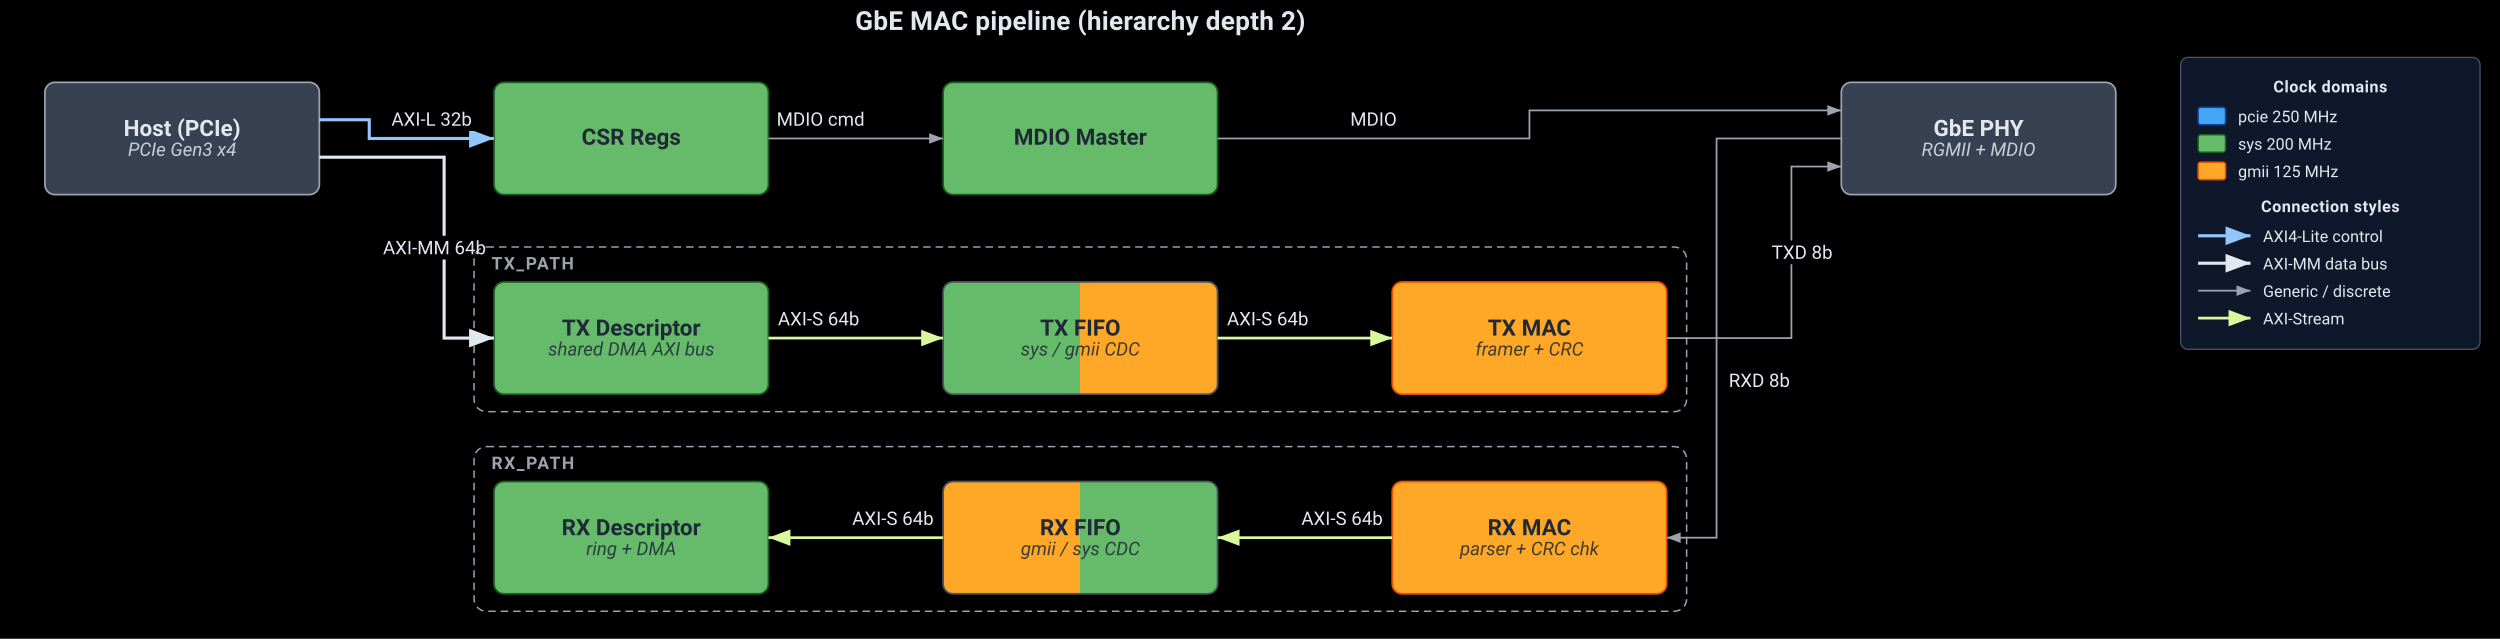
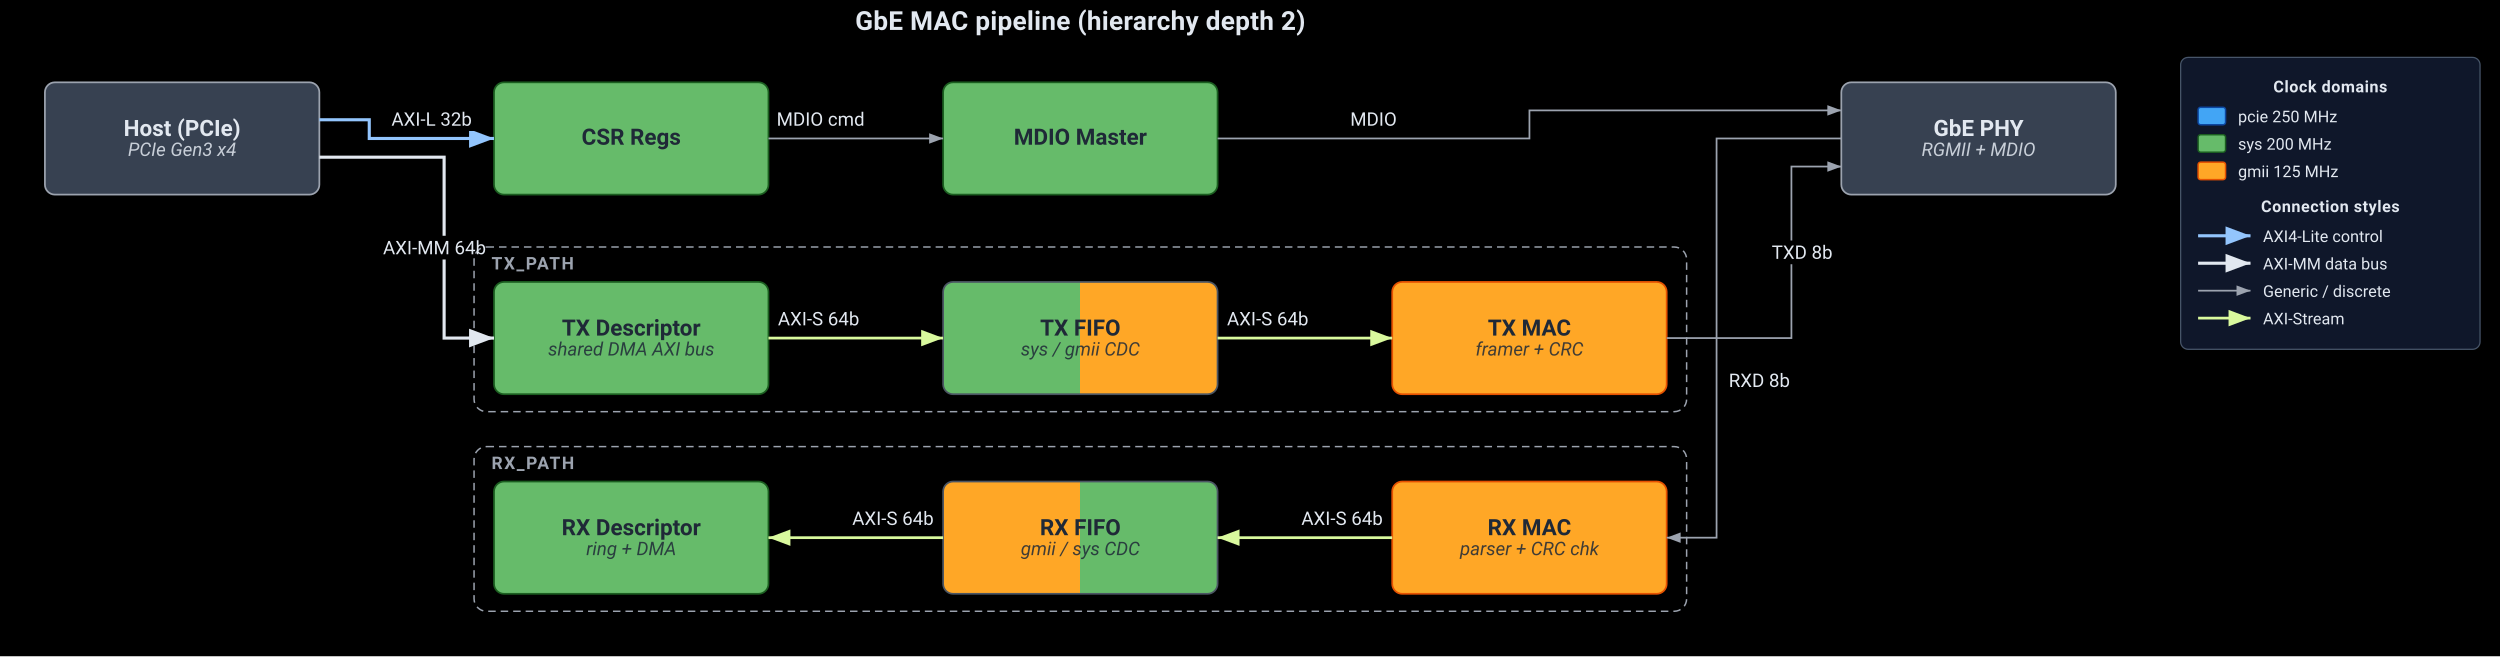
- <svg xmlns="http://www.w3.org/2000/svg" width="2004" height="512" viewBox="0 0 2004 512" font-family="ui-sans-serif, system-ui, -apple-system, 'Segoe UI', Roboto, 'Helvetica Neue', Arial, sans-serif" style="background:#000000">
+ <svg xmlns="http://www.w3.org/2000/svg" width="2004" height="526" viewBox="0 0 2004 526" font-family="ui-sans-serif, system-ui, -apple-system, 'Segoe UI', Roboto, 'Helvetica Neue', Arial, sans-serif" style="background:#000000">
  <defs>
    <marker id="ah-solid" markerWidth="9" markerHeight="9" refX="8" refY="3" orient="auto">
      <path d="M0,0 L0,6 L8,3 z" fill="#e2e8f0" />
    </marker>
    <marker id="ah-thin" markerWidth="9" markerHeight="9" refX="8" refY="3" orient="auto">
      <path d="M0,0 L0,6 L8,3 z" fill="#9ca3af" />
    </marker>
    <marker id="ah-stream" markerWidth="9" markerHeight="9" refX="8" refY="3" orient="auto">
      <path d="M0,0 L0,6 L8,3 z" fill="#d9f99d" />
    </marker>
    <marker id="ah-axil" markerWidth="9" markerHeight="9" refX="8" refY="3" orient="auto">
      <path d="M0,0 L0,6 L8,3 z" fill="#93c5fd" />
    </marker>
    <marker id="ah-tilelink" markerWidth="9" markerHeight="9" refX="8" refY="3" orient="auto">
      <path d="M0,0 L0,6 L8,3 z" fill="#5eead4" />
    </marker>
    <marker id="ah-cdc" markerWidth="9" markerHeight="9" refX="8" refY="3" orient="auto">
      <path d="M0,0 L0,6 L8,3 z" fill="#d8b4fe" />
    </marker>
    <marker id="ah-open" markerWidth="9" markerHeight="9" refX="8" refY="3" orient="auto">
      <path d="M0.5,0.5 L0.5,5.5 L8,3 z" fill="#000000" stroke="#e2e8f0" stroke-width="1" />
    </marker>
    <linearGradient id="grad-tx_fifo" x1="0%" y1="0%" x2="100%" y2="0%">
      <stop offset="50%" stop-color="#66BB6A" />
      <stop offset="50%" stop-color="#FFA726" />
    </linearGradient>
    <linearGradient id="grad-rx_fifo" x1="0%" y1="0%" x2="100%" y2="0%">
      <stop offset="50%" stop-color="#FFA726" />
      <stop offset="50%" stop-color="#66BB6A" />
    </linearGradient>
  </defs>
-   <rect width="2004" height="512" fill="#000000" id="_canvas_bg" />
+   <rect width="2004" height="526" fill="#000000" id="_canvas_bg" />
  <text x="866.0" y="24" text-anchor="middle" font-size="21" font-weight="600" fill="#e2e8f0" letter-spacing="0.2">GbE MAC pipeline (hierarchy depth 2)</text>
  <rect id="group_tx_path" x="380" y="198" width="972" height="132" fill="none" stroke="#9ca3af" stroke-width="1.2" stroke-dasharray="6,4" rx="10" />
  <text x="394" y="216" font-size="14" font-weight="700" letter-spacing="1.2" fill="#9ca3af">TX_PATH</text>
  <rect id="group_rx_path" x="380" y="358" width="972" height="132" fill="none" stroke="#9ca3af" stroke-width="1.2" stroke-dasharray="6,4" rx="10" />
  <text x="394" y="376" font-size="14" font-weight="700" letter-spacing="1.2" fill="#9ca3af">RX_PATH</text>
  <rect id="host" x="36" y="66" width="220" height="90" fill="#374151" stroke="#9ca3af" stroke-width="1.4" rx="8" />
  <text x="146" y="109" text-anchor="middle" font-size="18" font-weight="600" fill="#e2e8f0">Host (PCIe)</text>
  <text x="146" y="125" text-anchor="middle" font-size="15" font-style="italic" fill="#e2e8f0" opacity="0.85">PCIe Gen3 x4</text>
  <rect id="csr_regs" x="396" y="66" width="220" height="90" fill="#66BB6A" stroke="#1B5E20" stroke-width="1.4" rx="8" />
  <text x="506" y="116" text-anchor="middle" font-size="18" font-weight="600" fill="#1f2937">CSR Regs</text>
  <rect id="mdio_master" x="756" y="66" width="220" height="90" fill="#66BB6A" stroke="#1B5E20" stroke-width="1.4" rx="8" />
  <text x="866" y="116" text-anchor="middle" font-size="18" font-weight="600" fill="#1f2937">MDIO Master</text>
  <rect id="gmii_phy" x="1476" y="66" width="220" height="90" fill="#374151" stroke="#9ca3af" stroke-width="1.4" rx="8" />
  <text x="1586" y="109" text-anchor="middle" font-size="18" font-weight="600" fill="#e2e8f0">GbE PHY</text>
  <text x="1586" y="125" text-anchor="middle" font-size="15" font-style="italic" fill="#e2e8f0" opacity="0.85">RGMII + MDIO</text>
  <rect id="tx_desc" x="396" y="226" width="220" height="90" fill="#66BB6A" stroke="#1B5E20" stroke-width="1.4" rx="8" />
  <text x="506" y="269" text-anchor="middle" font-size="18" font-weight="600" fill="#1f2937">TX Descriptor</text>
  <text x="506" y="285" text-anchor="middle" font-size="15" font-style="italic" fill="#1f2937" opacity="0.85">shared DMA AXI bus</text>
  <rect id="tx_fifo" x="756" y="226" width="220" height="90" fill="url(#grad-tx_fifo)" stroke="#4b5563" stroke-width="1.4" rx="8" />
  <text x="866" y="269" text-anchor="middle" font-size="18" font-weight="600" fill="#1f2937">TX FIFO</text>
  <text x="866" y="285" text-anchor="middle" font-size="15" font-style="italic" fill="#1f2937" opacity="0.85">sys / gmii CDC</text>
  <rect id="tx_mac" x="1116" y="226" width="220" height="90" fill="#FFA726" stroke="#E65100" stroke-width="1.4" rx="8" />
  <text x="1226" y="269" text-anchor="middle" font-size="18" font-weight="600" fill="#1f2937">TX MAC</text>
  <text x="1226" y="285" text-anchor="middle" font-size="15" font-style="italic" fill="#1f2937" opacity="0.85">framer + CRC</text>
  <rect id="rx_desc" x="396" y="386" width="220" height="90" fill="#66BB6A" stroke="#1B5E20" stroke-width="1.4" rx="8" />
  <text x="506" y="429" text-anchor="middle" font-size="18" font-weight="600" fill="#1f2937">RX Descriptor</text>
  <text x="506" y="445" text-anchor="middle" font-size="15" font-style="italic" fill="#1f2937" opacity="0.85">ring + DMA</text>
  <rect id="rx_fifo" x="756" y="386" width="220" height="90" fill="url(#grad-rx_fifo)" stroke="#4b5563" stroke-width="1.4" rx="8" />
  <text x="866" y="429" text-anchor="middle" font-size="18" font-weight="600" fill="#1f2937">RX FIFO</text>
  <text x="866" y="445" text-anchor="middle" font-size="15" font-style="italic" fill="#1f2937" opacity="0.85">gmii / sys CDC</text>
  <rect id="rx_mac" x="1116" y="386" width="220" height="90" fill="#FFA726" stroke="#E65100" stroke-width="1.4" rx="8" />
  <text x="1226" y="429" text-anchor="middle" font-size="18" font-weight="600" fill="#1f2937">RX MAC</text>
  <text x="1226" y="445" text-anchor="middle" font-size="15" font-style="italic" fill="#1f2937" opacity="0.85">parser + CRC chk</text>
  <mask id="edge-label-clearance" maskUnits="userSpaceOnUse">
-     <rect width="2004" height="512" fill="#ffffff" />
+     <rect width="2004" height="526" fill="#ffffff" />
    <rect x="310.6" y="86.0" width="70.7" height="19.0" fill="#000000" />
    <rect x="304.6" y="189.0" width="87.4" height="19.0" fill="#000000" />
    <rect x="620.0" y="86.0" width="75.7" height="19.0" fill="#000000" />
    <rect x="1079.4" y="86.0" width="43.2" height="19.0" fill="#000000" />
    <rect x="620.0" y="246.0" width="72.4" height="19.0" fill="#000000" />
    <rect x="980.0" y="246.0" width="72.4" height="19.0" fill="#000000" />
    <rect x="1417.2" y="192.8" width="54.8" height="19.0" fill="#000000" />
    <rect x="1382.0" y="295.5" width="56.5" height="19.0" fill="#000000" />
    <rect x="1039.6" y="406.0" width="72.4" height="19.0" fill="#000000" />
    <rect x="679.6" y="406.0" width="72.4" height="19.0" fill="#000000" />
  </mask>
  <path id="edge_host_to_csr_regs" d="M 256.0,96.0 L 296.0,96.0 L 296.0,111.0 L 396.0,111.0" stroke="#93c5fd" stroke-width="2.5" fill="none" marker-end="url(#ah-axil)" mask="url(#edge-label-clearance)" />
  <path id="edge_host_to_tx_desc" d="M 256.0,126.0 L 356.0,126.0 L 356.0,271.0 L 396.0,271.0" stroke="#e2e8f0" stroke-width="2.5" fill="none" marker-end="url(#ah-solid)" mask="url(#edge-label-clearance)" />
  <path id="edge_csr_regs_to_mdio_master" d="M 616.0,111.0 L 686.0,111.0 L 756.0,111.0" stroke="#9ca3af" stroke-width="1.4" fill="none" marker-end="url(#ah-thin)" mask="url(#edge-label-clearance)" />
  <path id="edge_mdio_master_to_gmii_phy" d="M 976.0,111.0 L 1226.0,111.0 L 1226.0,88.5 L 1476.0,88.5" stroke="#9ca3af" stroke-width="1.4" fill="none" marker-end="url(#ah-thin)" mask="url(#edge-label-clearance)" />
  <path id="edge_tx_desc_to_tx_fifo" d="M 616.0,271.0 L 686.0,271.0 L 756.0,271.0" stroke="#d9f99d" stroke-width="2.2" fill="none" marker-end="url(#ah-stream)" mask="url(#edge-label-clearance)" />
  <path id="edge_tx_fifo_to_tx_mac" d="M 976.0,271.0 L 1046.0,271.0 L 1116.0,271.0" stroke="#d9f99d" stroke-width="2.2" fill="none" marker-end="url(#ah-stream)" mask="url(#edge-label-clearance)" />
  <path id="edge_tx_mac_to_gmii_phy" d="M 1336.0,271.0 L 1436.0,271.0 L 1436.0,133.5 L 1476.0,133.5" stroke="#9ca3af" stroke-width="1.4" fill="none" marker-end="url(#ah-thin)" mask="url(#edge-label-clearance)" />
  <path id="edge_gmii_phy_to_rx_mac" d="M 1476.0,111.0 L 1376.0,111.0 L 1376.0,431.0 L 1336.0,431.0" stroke="#9ca3af" stroke-width="1.4" fill="none" marker-end="url(#ah-thin)" mask="url(#edge-label-clearance)" />
  <path id="edge_rx_mac_to_rx_fifo" d="M 1116.0,431.0 L 1046.0,431.0 L 976.0,431.0" stroke="#d9f99d" stroke-width="2.2" fill="none" marker-end="url(#ah-stream)" mask="url(#edge-label-clearance)" />
  <path id="edge_rx_fifo_to_rx_desc" d="M 756.0,431.0 L 686.0,431.0 L 616.0,431.0" stroke="#d9f99d" stroke-width="2.2" fill="none" marker-end="url(#ah-stream)" mask="url(#edge-label-clearance)" />
  <text x="346.0" y="100.8" text-anchor="middle" font-size="15" fill="#e2e8f0">AXI-L 32b</text>
  <text x="348.3" y="203.8" text-anchor="middle" font-size="15" fill="#e2e8f0">AXI-MM 64b</text>
  <text x="657.8" y="100.8" text-anchor="middle" font-size="15" fill="#e2e8f0">MDIO cmd</text>
  <text x="1101.0" y="100.8" text-anchor="middle" font-size="15" fill="#e2e8f0">MDIO</text>
  <text x="656.2" y="260.8" text-anchor="middle" font-size="15" fill="#e2e8f0">AXI-S 64b</text>
  <text x="1016.2" y="260.8" text-anchor="middle" font-size="15" fill="#e2e8f0">AXI-S 64b</text>
  <text x="1444.6" y="207.5" text-anchor="middle" font-size="15" fill="#e2e8f0">TXD 8b</text>
  <text x="1410.3" y="310.2" text-anchor="middle" font-size="15" fill="#e2e8f0">RXD 8b</text>
  <text x="1075.8" y="420.8" text-anchor="middle" font-size="15" fill="#e2e8f0">AXI-S 64b</text>
  <text x="715.8" y="420.8" text-anchor="middle" font-size="15" fill="#e2e8f0">AXI-S 64b</text>
  <rect id="legend_card" x="1748" y="46" width="240" height="234" fill="#0f172a" stroke="#475569" stroke-width="1" rx="6" />
  <text x="1868" y="74" text-anchor="middle" font-size="13" font-weight="700" fill="#e2e8f0" letter-spacing="0.4">Clock domains</text>
  <rect x="1762" y="86" width="22" height="14" fill="#42A5F5" stroke="#0D47A1" stroke-width="1.2" rx="2" />
  <text x="1794" y="98" font-size="13" fill="#e2e8f0">pcie  250 MHz</text>
  <rect x="1762" y="108" width="22" height="14" fill="#66BB6A" stroke="#1B5E20" stroke-width="1.2" rx="2" />
  <text x="1794" y="120" font-size="13" fill="#e2e8f0">sys  200 MHz</text>
  <rect x="1762" y="130" width="22" height="14" fill="#FFA726" stroke="#E65100" stroke-width="1.2" rx="2" />
  <text x="1794" y="142" font-size="13" fill="#e2e8f0">gmii  125 MHz</text>
  <text x="1868" y="170" text-anchor="middle" font-size="13" font-weight="700" fill="#e2e8f0" letter-spacing="0.4">Connection styles</text>
  <path id="legend-arrow-axi-lite" d="M 1762,189.0 L 1804,189.0" stroke="#93c5fd" stroke-width="2.5" fill="none" marker-end="url(#ah-axil)" />
  <text x="1814" y="194" font-size="13" fill="#e2e8f0">AXI4-Lite control</text>
  <path id="legend-arrow-axi-mm" d="M 1762,211.0 L 1804,211.0" stroke="#e2e8f0" stroke-width="2.5" fill="none" marker-end="url(#ah-solid)" />
  <text x="1814" y="216" font-size="13" fill="#e2e8f0">AXI-MM data bus</text>
  <path id="legend-arrow-generic" d="M 1762,233.0 L 1804,233.0" stroke="#9ca3af" stroke-width="1.4" fill="none" marker-end="url(#ah-thin)" />
  <text x="1814" y="238" font-size="13" fill="#e2e8f0">Generic / discrete</text>
  <path id="legend-arrow-axi-stream" d="M 1762,255.0 L 1804,255.0" stroke="#d9f99d" stroke-width="2.2" fill="none" marker-end="url(#ah-stream)" />
  <text x="1814" y="260" font-size="13" fill="#e2e8f0">AXI-Stream</text>
</svg>
